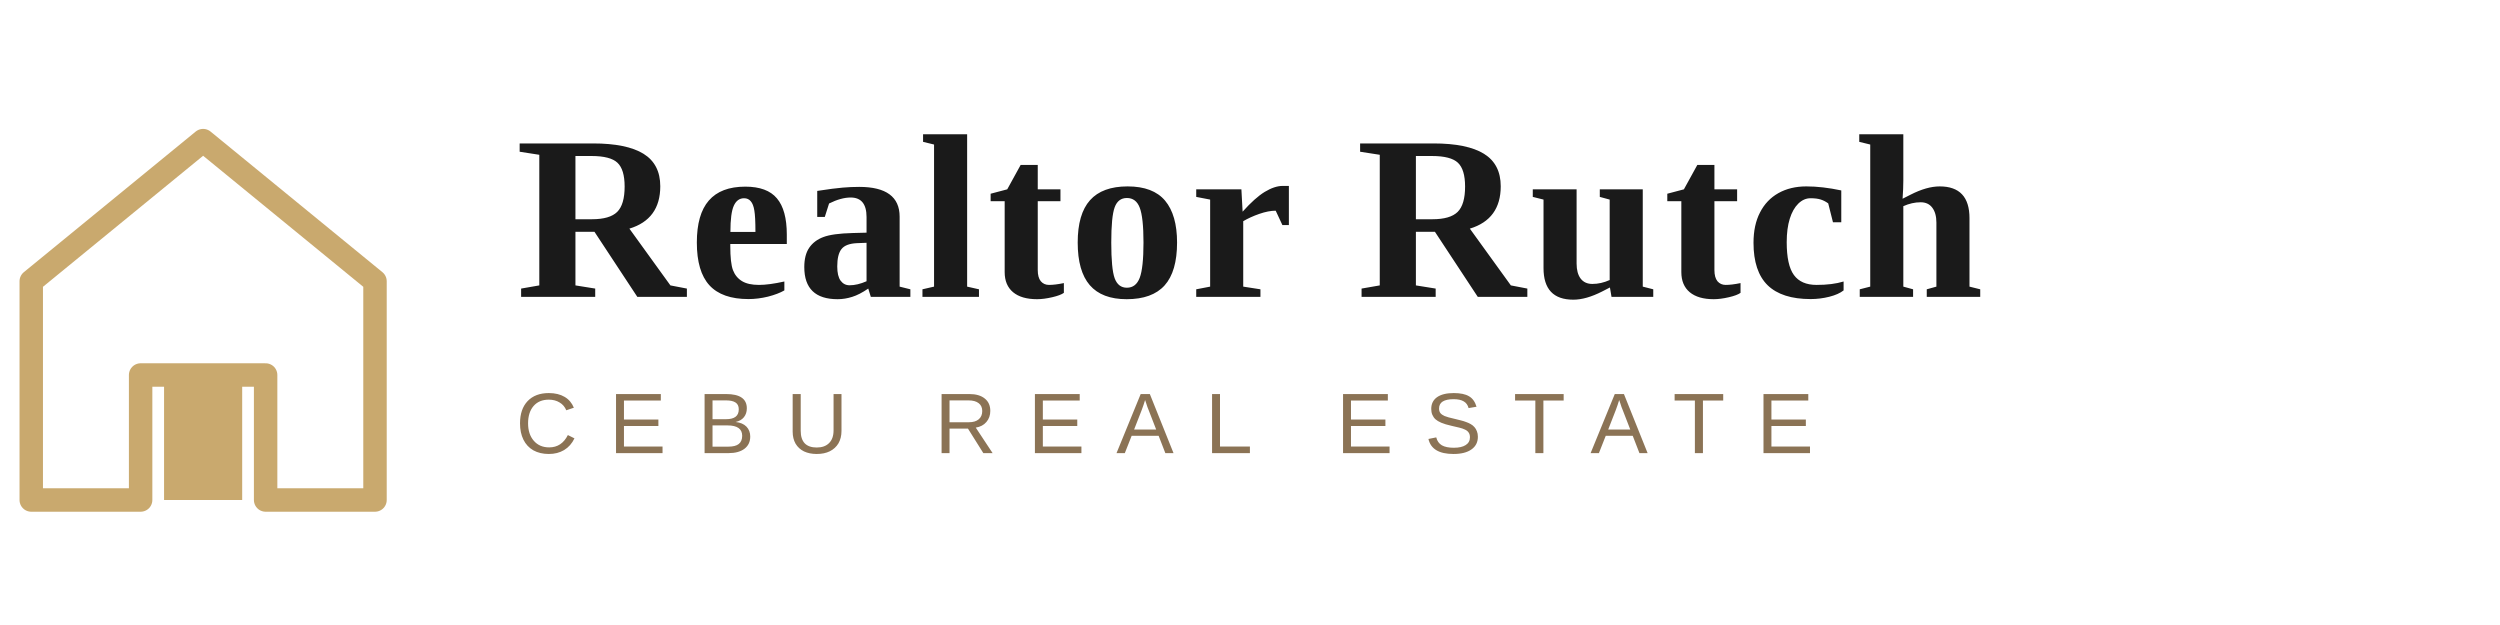
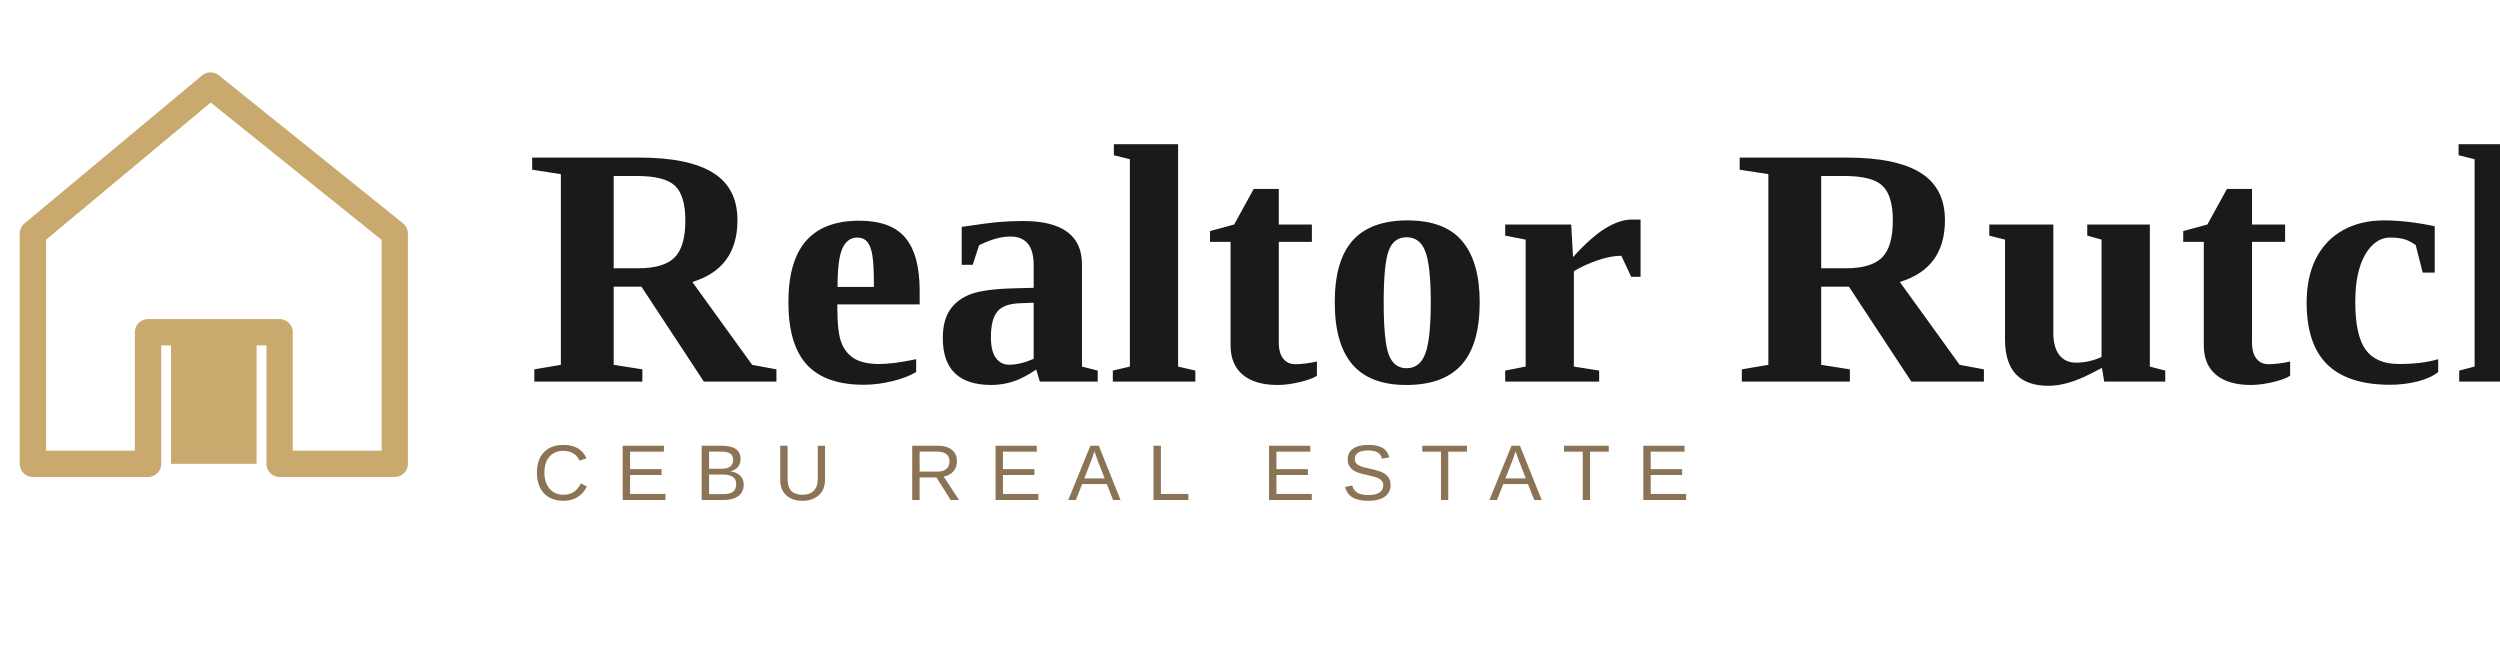
- <svg xmlns="http://www.w3.org/2000/svg" width="320" height="80" viewBox="0 0 320 80">
-   <g transform="translate(0, 14)">
-     <path d="M26 4 L48 22 L48 50 L34 50 L34 34 L18 34 L18 50 L4 50 L4 22 Z" fill="none" stroke="#C9A96E" stroke-width="3" stroke-linejoin="round" stroke-linecap="round" />
-     <rect x="21" y="34" width="10" height="16" fill="#C9A96E" />
+ <svg xmlns="http://www.w3.org/2000/svg" width="380" height="100" viewBox="0 0 380 100">
+   <g transform="translate(0, 8)">
+     <path d="M32 5 L60 27.5 L60 62.5 L42.5 62.5 L42.5 42.5 L22.5 42.5 L22.5 62.5 L5 62.5 L5 27.5 Z" fill="none" stroke="#C9A96E" stroke-width="4" stroke-linejoin="round" stroke-linecap="round" />
+     <rect x="26" y="42.5" width="13" height="20" fill="#C9A96E" />
  </g>
-   <text x="66" y="38" font-family="Georgia, 'Times New Roman', serif" font-size="30" font-weight="700" fill="#1A1A1A" letter-spacing="0.5">
+   <text x="80" y="58" font-family="Georgia, 'Times New Roman', serif" font-size="52" font-weight="700" fill="#1A1A1A" letter-spacing="0.5">
    Realtor Rutch
  </text>
-   <text x="66" y="58" font-family="Arial, Helvetica, sans-serif" font-size="11" letter-spacing="4" fill="#8B7355">
+   <text x="81" y="76" font-family="Arial, Helvetica, sans-serif" font-size="12" letter-spacing="4" fill="#8B7355">
    CEBU REAL ESTATE
  </text>
</svg>
